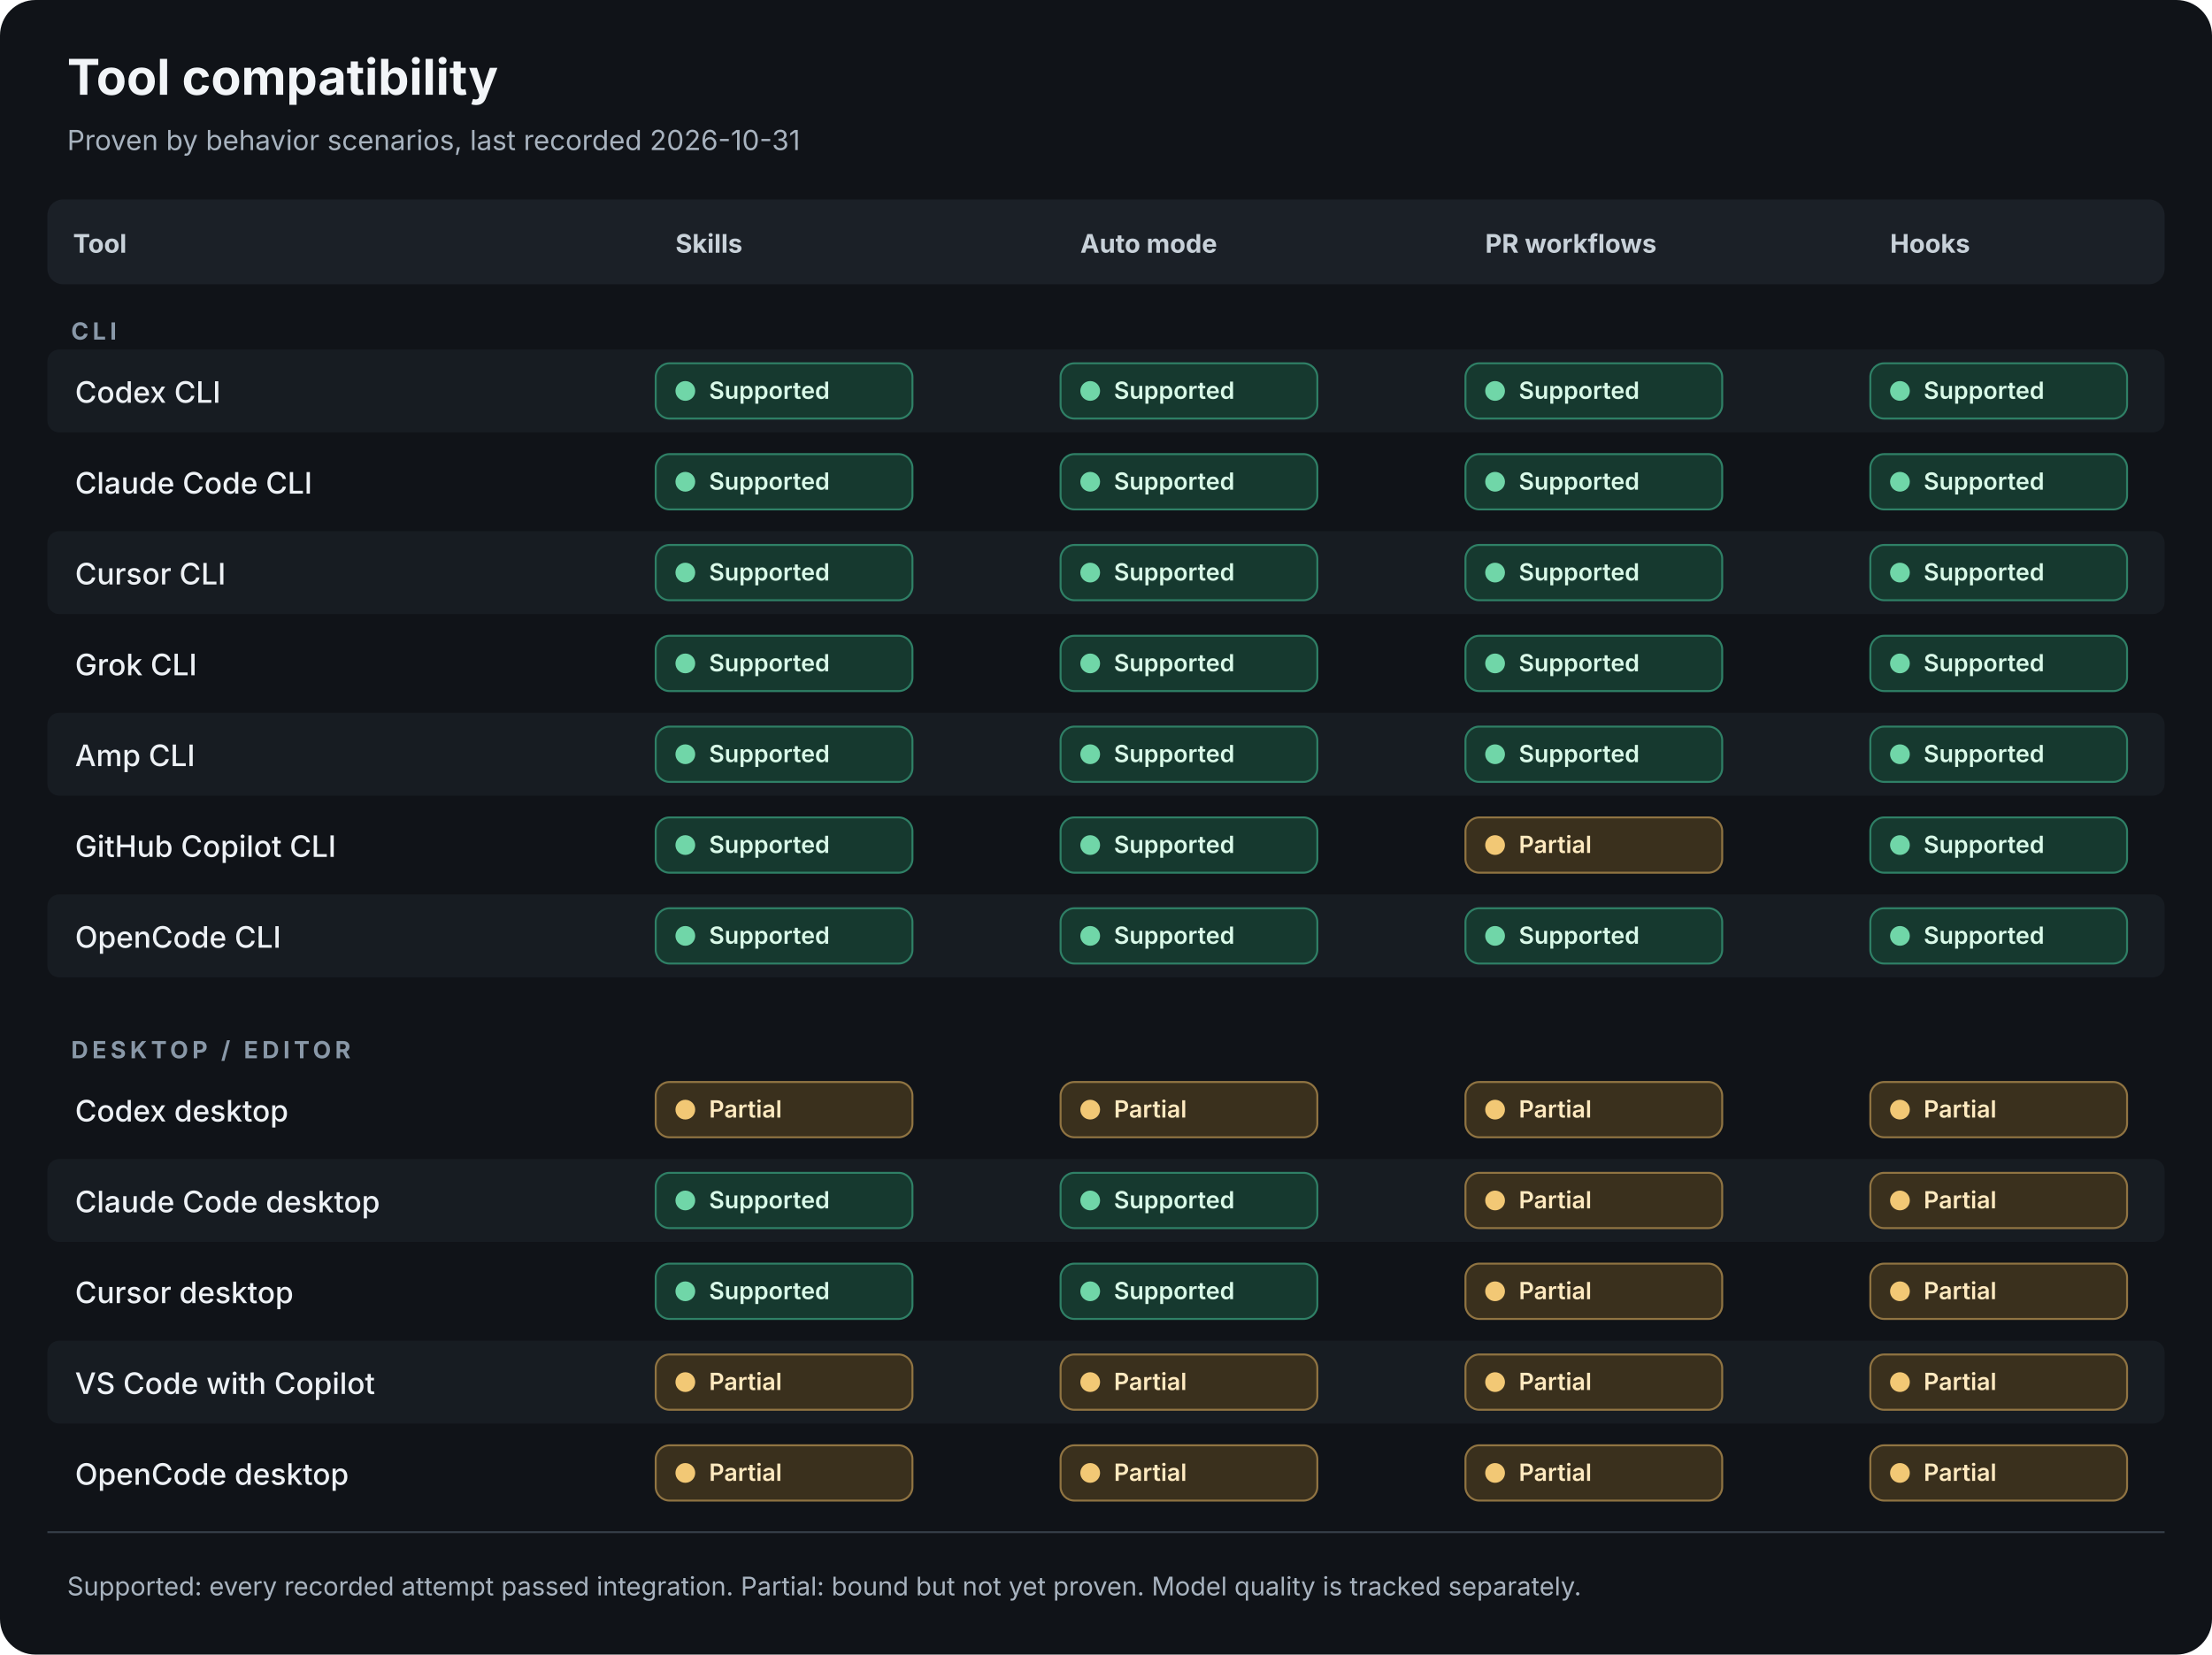
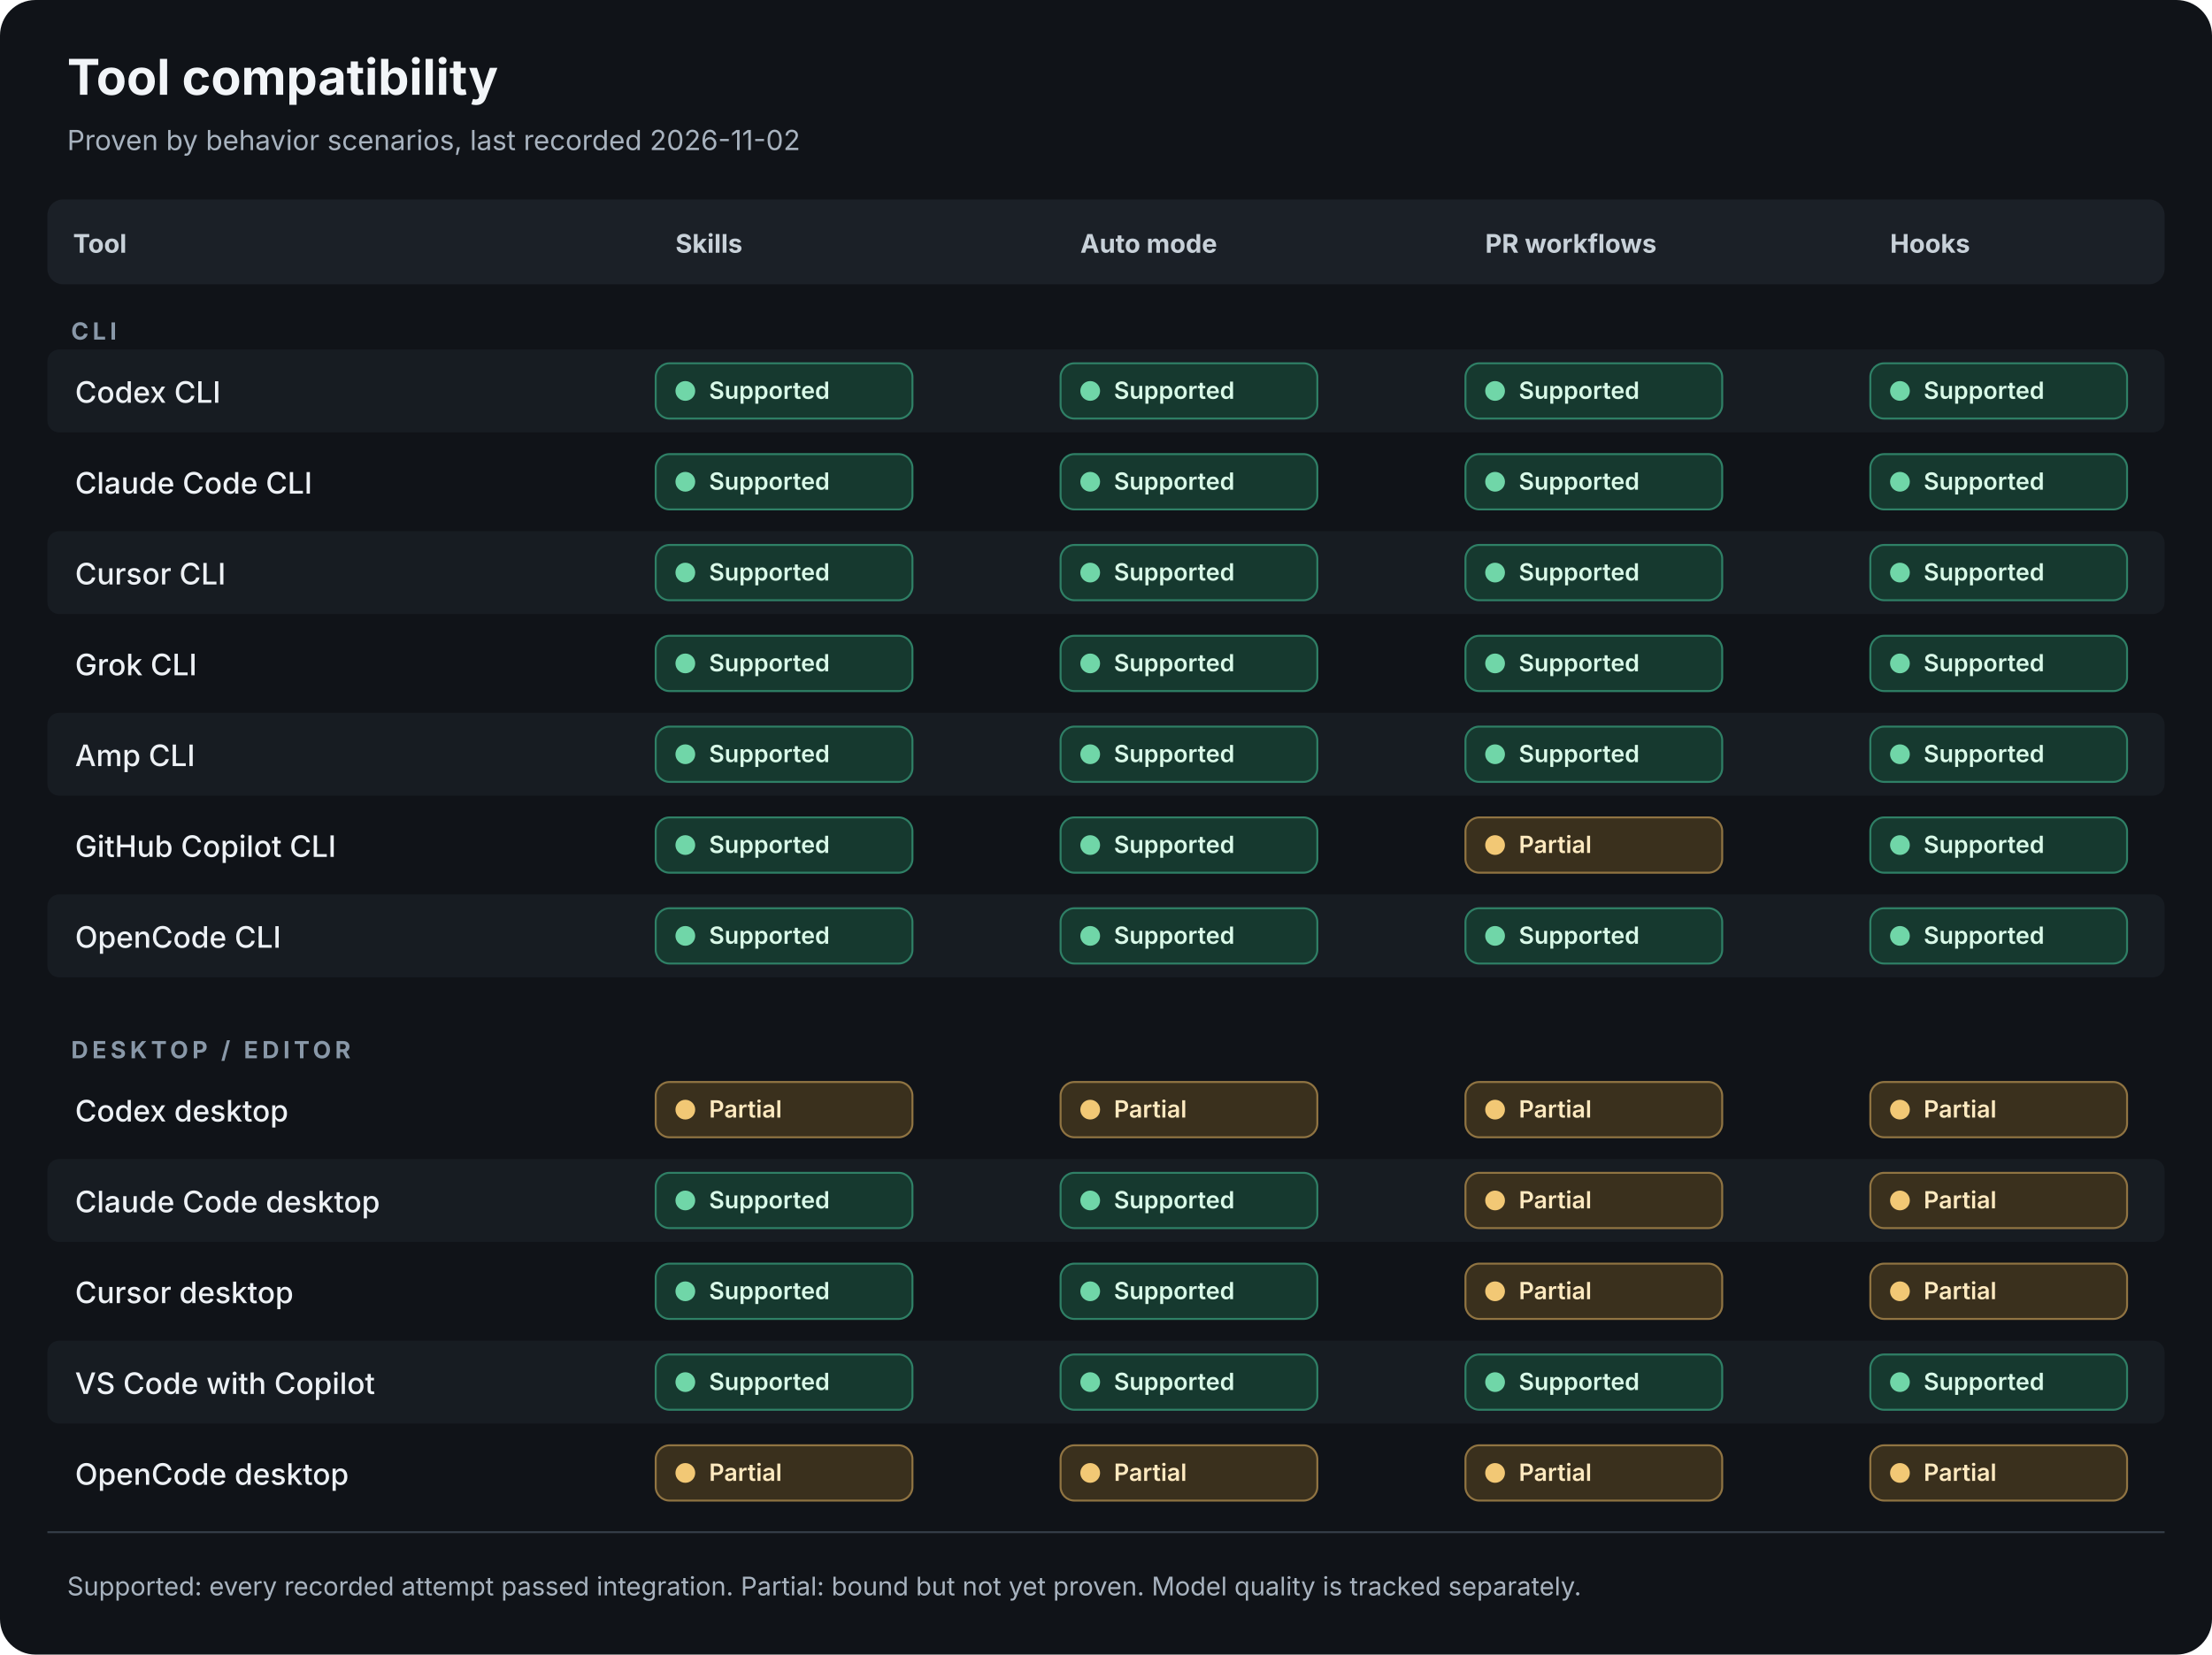
<svg xmlns="http://www.w3.org/2000/svg" viewBox="0 0 1120 838" role="img" aria-labelledby="title description">
  <defs>
    <g id="supported">
      <rect width="130" height="28" rx="7" fill="#16392f" stroke="#2f8066" />
      <circle cx="15" cy="14" r="5" fill="#70d6a8" />
      <text x="27" y="18" fill="#d9f9e8" font-size="12" font-weight="600">Supported</text>
    </g>
    <g id="partial">
      <rect width="130" height="28" rx="7" fill="#3a301d" stroke="#907442" />
      <circle cx="15" cy="14" r="5" fill="#f2c875" />
      <text x="27" y="18" fill="#ffeac0" font-size="12" font-weight="600">Partial</text>
    </g>
    <g id="unsupported">
      <rect width="130" height="28" rx="7" fill="#292d34" stroke="#555d67" />
      <circle cx="15" cy="14" r="5" fill="#9da7b3" />
      <text x="27" y="18" fill="#d1d7df" font-size="12" font-weight="600">Not supported</text>
    </g>
  </defs>
  <rect width="1120" height="838" rx="18" fill="#101318" />
  <g font-family="Inter, ui-sans-serif, system-ui, sans-serif">
    <text x="34" y="48" fill="#f2f5f8" font-size="25" font-weight="700">Tool compatibility</text>
-     <text x="34" y="76" fill="#a8b3bf" font-size="14">Proven by behavior scenarios, last recorded 2026-10-31</text>
+     <text x="34" y="76" fill="#a8b3bf" font-size="14">Proven by behavior scenarios, last recorded 2026-11-02</text>
    <rect x="24" y="101" width="1072" height="43" rx="8" fill="#1b2027" />
    <g fill="#c8d1d9" font-size="13" font-weight="700">
      <text x="37" y="128">Tool</text>
      <text x="342" y="128">Skills</text>
      <text x="547" y="128">Auto mode</text>
      <text x="752" y="128">PR workflows</text>
      <text x="957" y="128">Hooks</text>
    </g>
    <text x="36" y="172" fill="#8998a8" font-size="12" font-weight="700" letter-spacing="2">CLI</text>
    <g>
      <rect x="24" y="177" width="1072" height="42" rx="6" fill="#171c22" />
      <text x="38" y="204" fill="#edf1f5" font-size="15" font-weight="550">Codex CLI</text>
      <use href="#supported" x="332" y="184" />
      <use href="#supported" x="537" y="184" />
      <use href="#supported" x="742" y="184" />
      <use href="#supported" x="947" y="184" />
    </g>
    <g>
      <rect x="24" y="223" width="1072" height="42" rx="6" fill="#101318" />
      <text x="38" y="250" fill="#edf1f5" font-size="15" font-weight="550">Claude Code CLI</text>
      <use href="#supported" x="332" y="230" />
      <use href="#supported" x="537" y="230" />
      <use href="#supported" x="742" y="230" />
      <use href="#supported" x="947" y="230" />
    </g>
    <g>
      <rect x="24" y="269" width="1072" height="42" rx="6" fill="#171c22" />
      <text x="38" y="296" fill="#edf1f5" font-size="15" font-weight="550">Cursor CLI</text>
      <use href="#supported" x="332" y="276" />
      <use href="#supported" x="537" y="276" />
      <use href="#supported" x="742" y="276" />
      <use href="#supported" x="947" y="276" />
    </g>
    <g>
      <rect x="24" y="315" width="1072" height="42" rx="6" fill="#101318" />
      <text x="38" y="342" fill="#edf1f5" font-size="15" font-weight="550">Grok CLI</text>
      <use href="#supported" x="332" y="322" />
      <use href="#supported" x="537" y="322" />
      <use href="#supported" x="742" y="322" />
      <use href="#supported" x="947" y="322" />
    </g>
    <g>
      <rect x="24" y="361" width="1072" height="42" rx="6" fill="#171c22" />
      <text x="38" y="388" fill="#edf1f5" font-size="15" font-weight="550">Amp CLI</text>
      <use href="#supported" x="332" y="368" />
      <use href="#supported" x="537" y="368" />
      <use href="#supported" x="742" y="368" />
      <use href="#supported" x="947" y="368" />
    </g>
    <g>
      <rect x="24" y="407" width="1072" height="42" rx="6" fill="#101318" />
      <text x="38" y="434" fill="#edf1f5" font-size="15" font-weight="550">GitHub Copilot CLI</text>
      <use href="#supported" x="332" y="414" />
      <use href="#supported" x="537" y="414" />
      <use href="#partial" x="742" y="414" />
      <use href="#supported" x="947" y="414" />
    </g>
    <g>
      <rect x="24" y="453" width="1072" height="42" rx="6" fill="#171c22" />
      <text x="38" y="480" fill="#edf1f5" font-size="15" font-weight="550">OpenCode CLI</text>
      <use href="#supported" x="332" y="460" />
      <use href="#supported" x="537" y="460" />
      <use href="#supported" x="742" y="460" />
      <use href="#supported" x="947" y="460" />
    </g>
    <text x="36" y="536" fill="#8998a8" font-size="12" font-weight="700" letter-spacing="2">DESKTOP / EDITOR</text>
    <g>
      <rect x="24" y="541" width="1072" height="42" rx="6" fill="#101318" />
      <text x="38" y="568" fill="#edf1f5" font-size="15" font-weight="550">Codex desktop</text>
      <use href="#partial" x="332" y="548" />
      <use href="#partial" x="537" y="548" />
      <use href="#partial" x="742" y="548" />
      <use href="#partial" x="947" y="548" />
    </g>
    <g>
      <rect x="24" y="587" width="1072" height="42" rx="6" fill="#171c22" />
      <text x="38" y="614" fill="#edf1f5" font-size="15" font-weight="550">Claude Code desktop</text>
      <use href="#supported" x="332" y="594" />
      <use href="#supported" x="537" y="594" />
      <use href="#partial" x="742" y="594" />
      <use href="#partial" x="947" y="594" />
    </g>
    <g>
      <rect x="24" y="633" width="1072" height="42" rx="6" fill="#101318" />
      <text x="38" y="660" fill="#edf1f5" font-size="15" font-weight="550">Cursor desktop</text>
      <use href="#supported" x="332" y="640" />
      <use href="#supported" x="537" y="640" />
      <use href="#partial" x="742" y="640" />
      <use href="#partial" x="947" y="640" />
    </g>
    <g>
      <rect x="24" y="679" width="1072" height="42" rx="6" fill="#171c22" />
      <text x="38" y="706" fill="#edf1f5" font-size="15" font-weight="550">VS Code with Copilot</text>
-       <use href="#partial" x="332" y="686" />
-       <use href="#partial" x="537" y="686" />
-       <use href="#partial" x="742" y="686" />
-       <use href="#partial" x="947" y="686" />
+       <use href="#supported" x="332" y="686" />
+       <use href="#supported" x="537" y="686" />
+       <use href="#supported" x="742" y="686" />
+       <use href="#supported" x="947" y="686" />
    </g>
    <g>
      <rect x="24" y="725" width="1072" height="42" rx="6" fill="#101318" />
      <text x="38" y="752" fill="#edf1f5" font-size="15" font-weight="550">OpenCode desktop</text>
      <use href="#partial" x="332" y="732" />
      <use href="#partial" x="537" y="732" />
      <use href="#partial" x="742" y="732" />
      <use href="#partial" x="947" y="732" />
    </g>
    <line x1="24" y1="776" x2="1096" y2="776" stroke="#343c46" />
    <text x="34" y="808" fill="#a8b3bf" font-size="13">Supported: every recorded attempt passed integration. Partial: bound but not yet proven. Model quality is tracked separately.</text>
  </g>
</svg>
